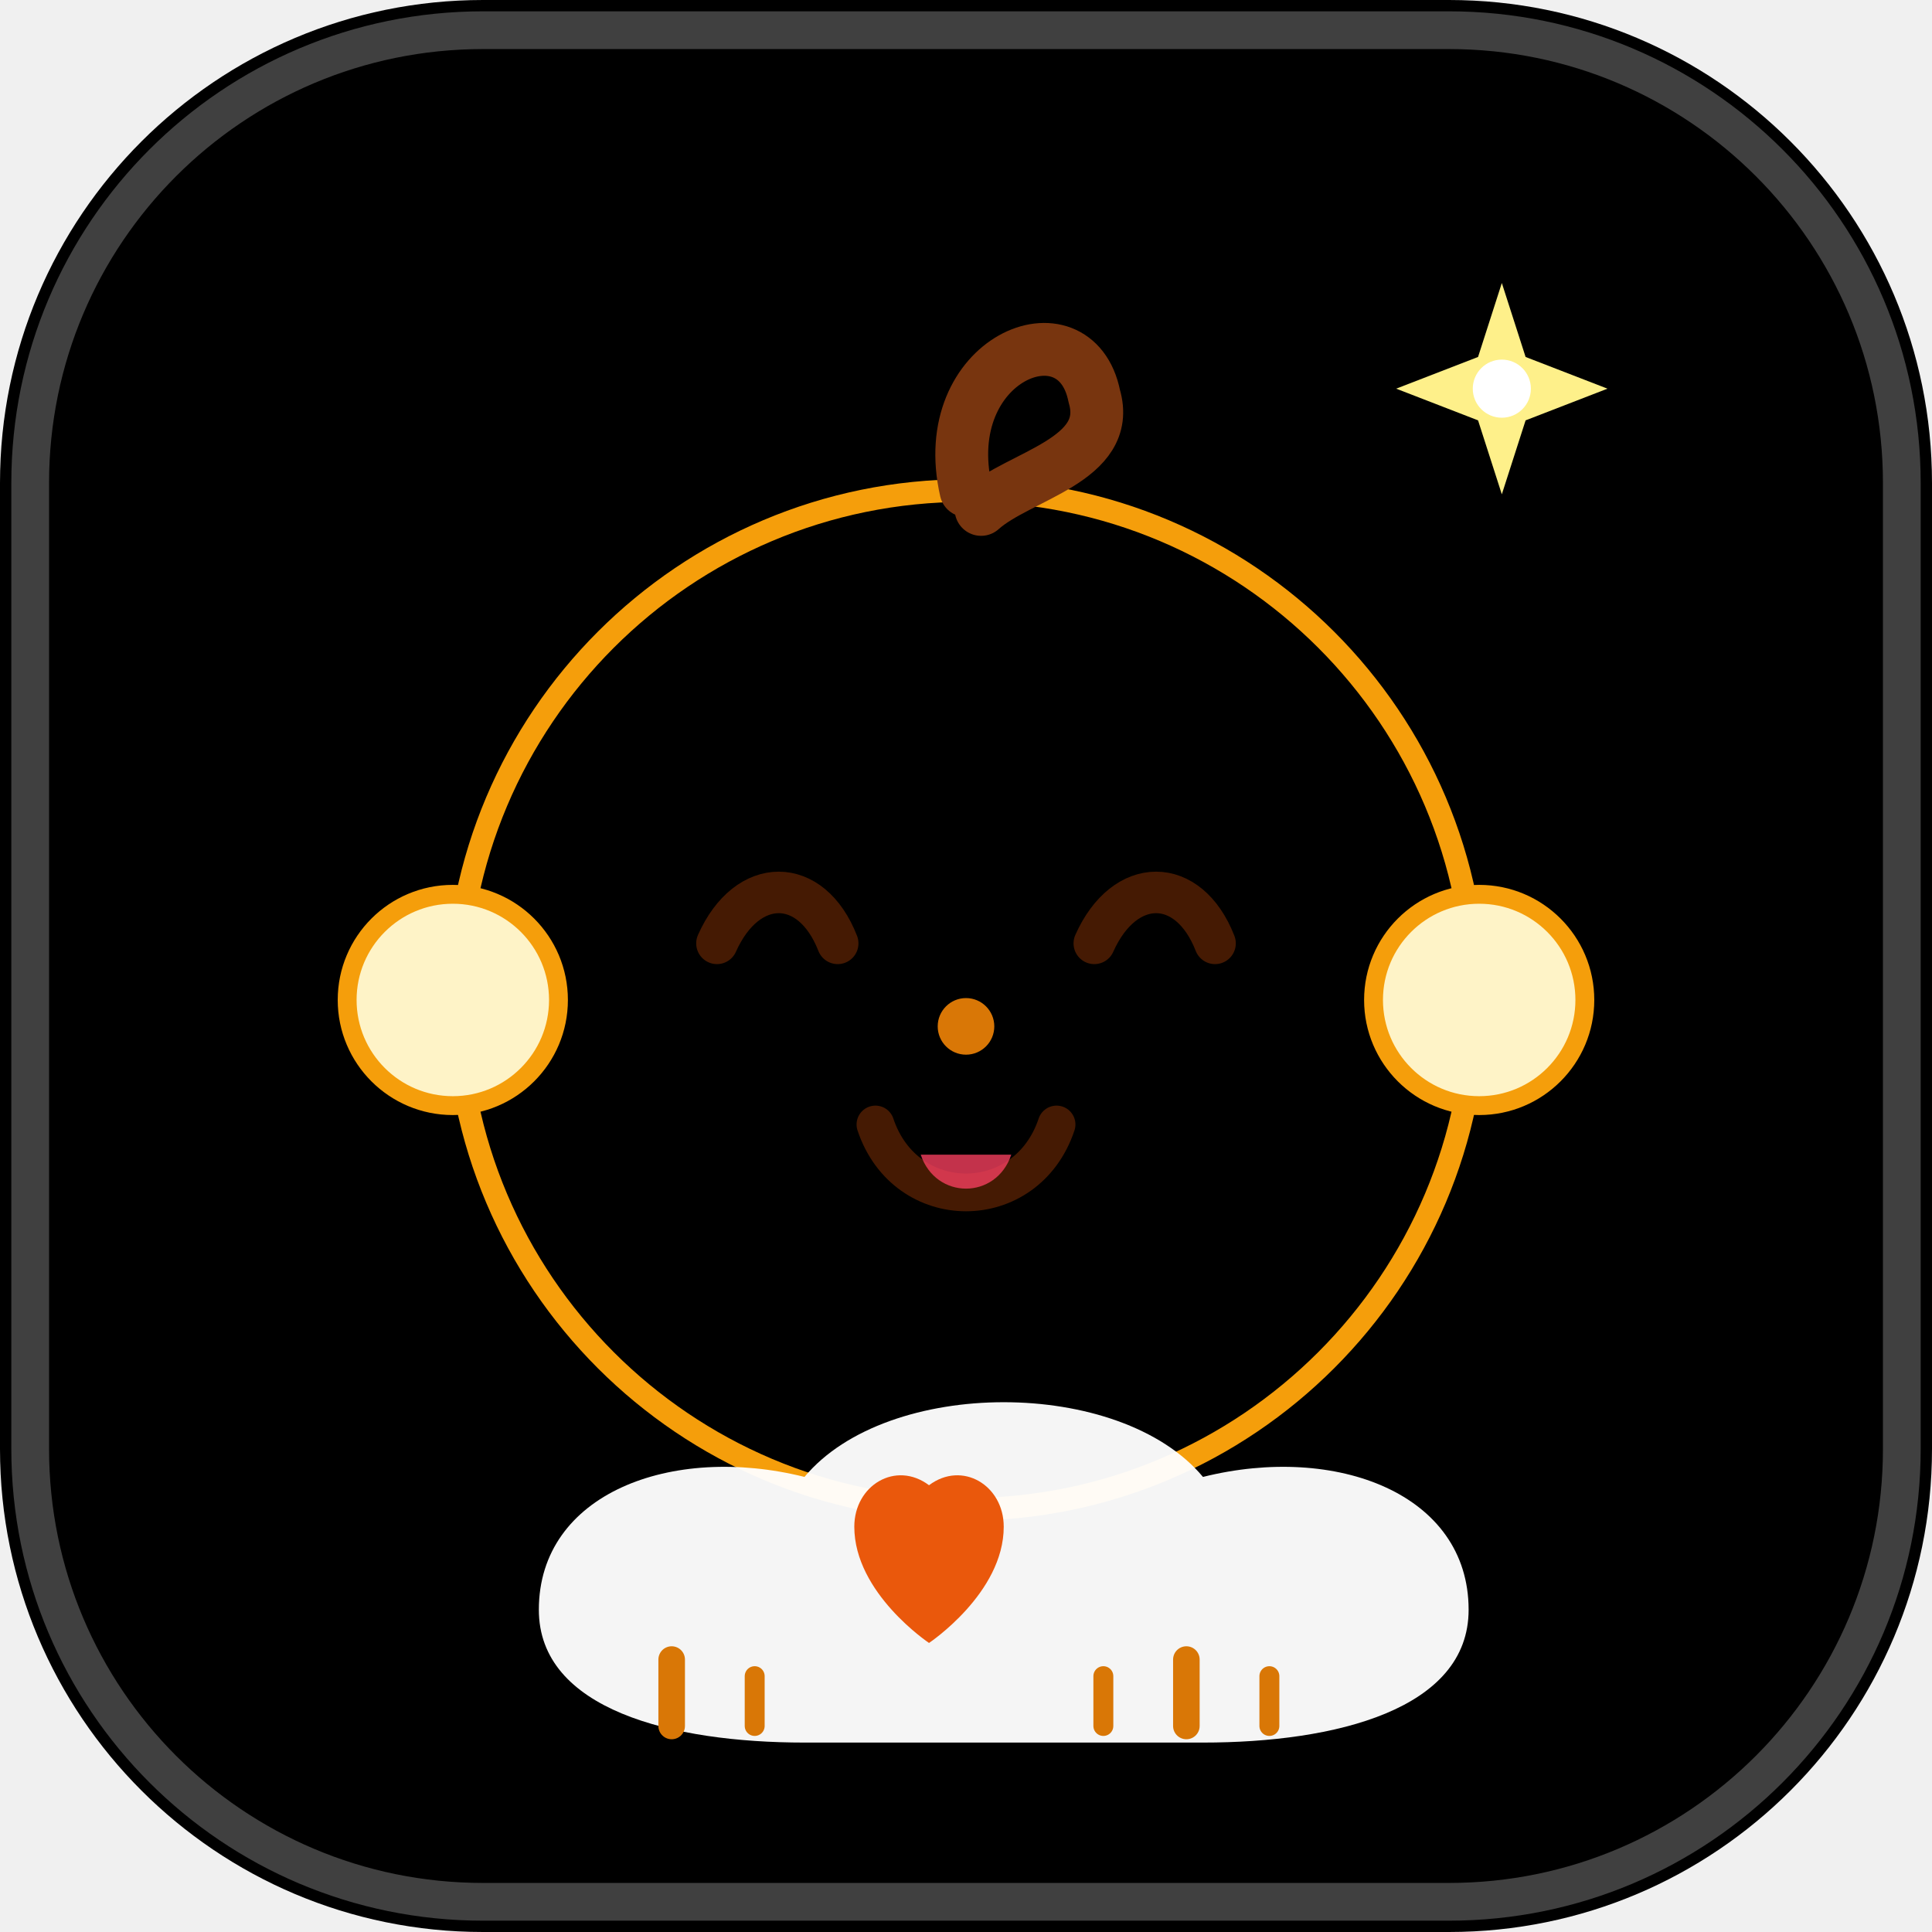
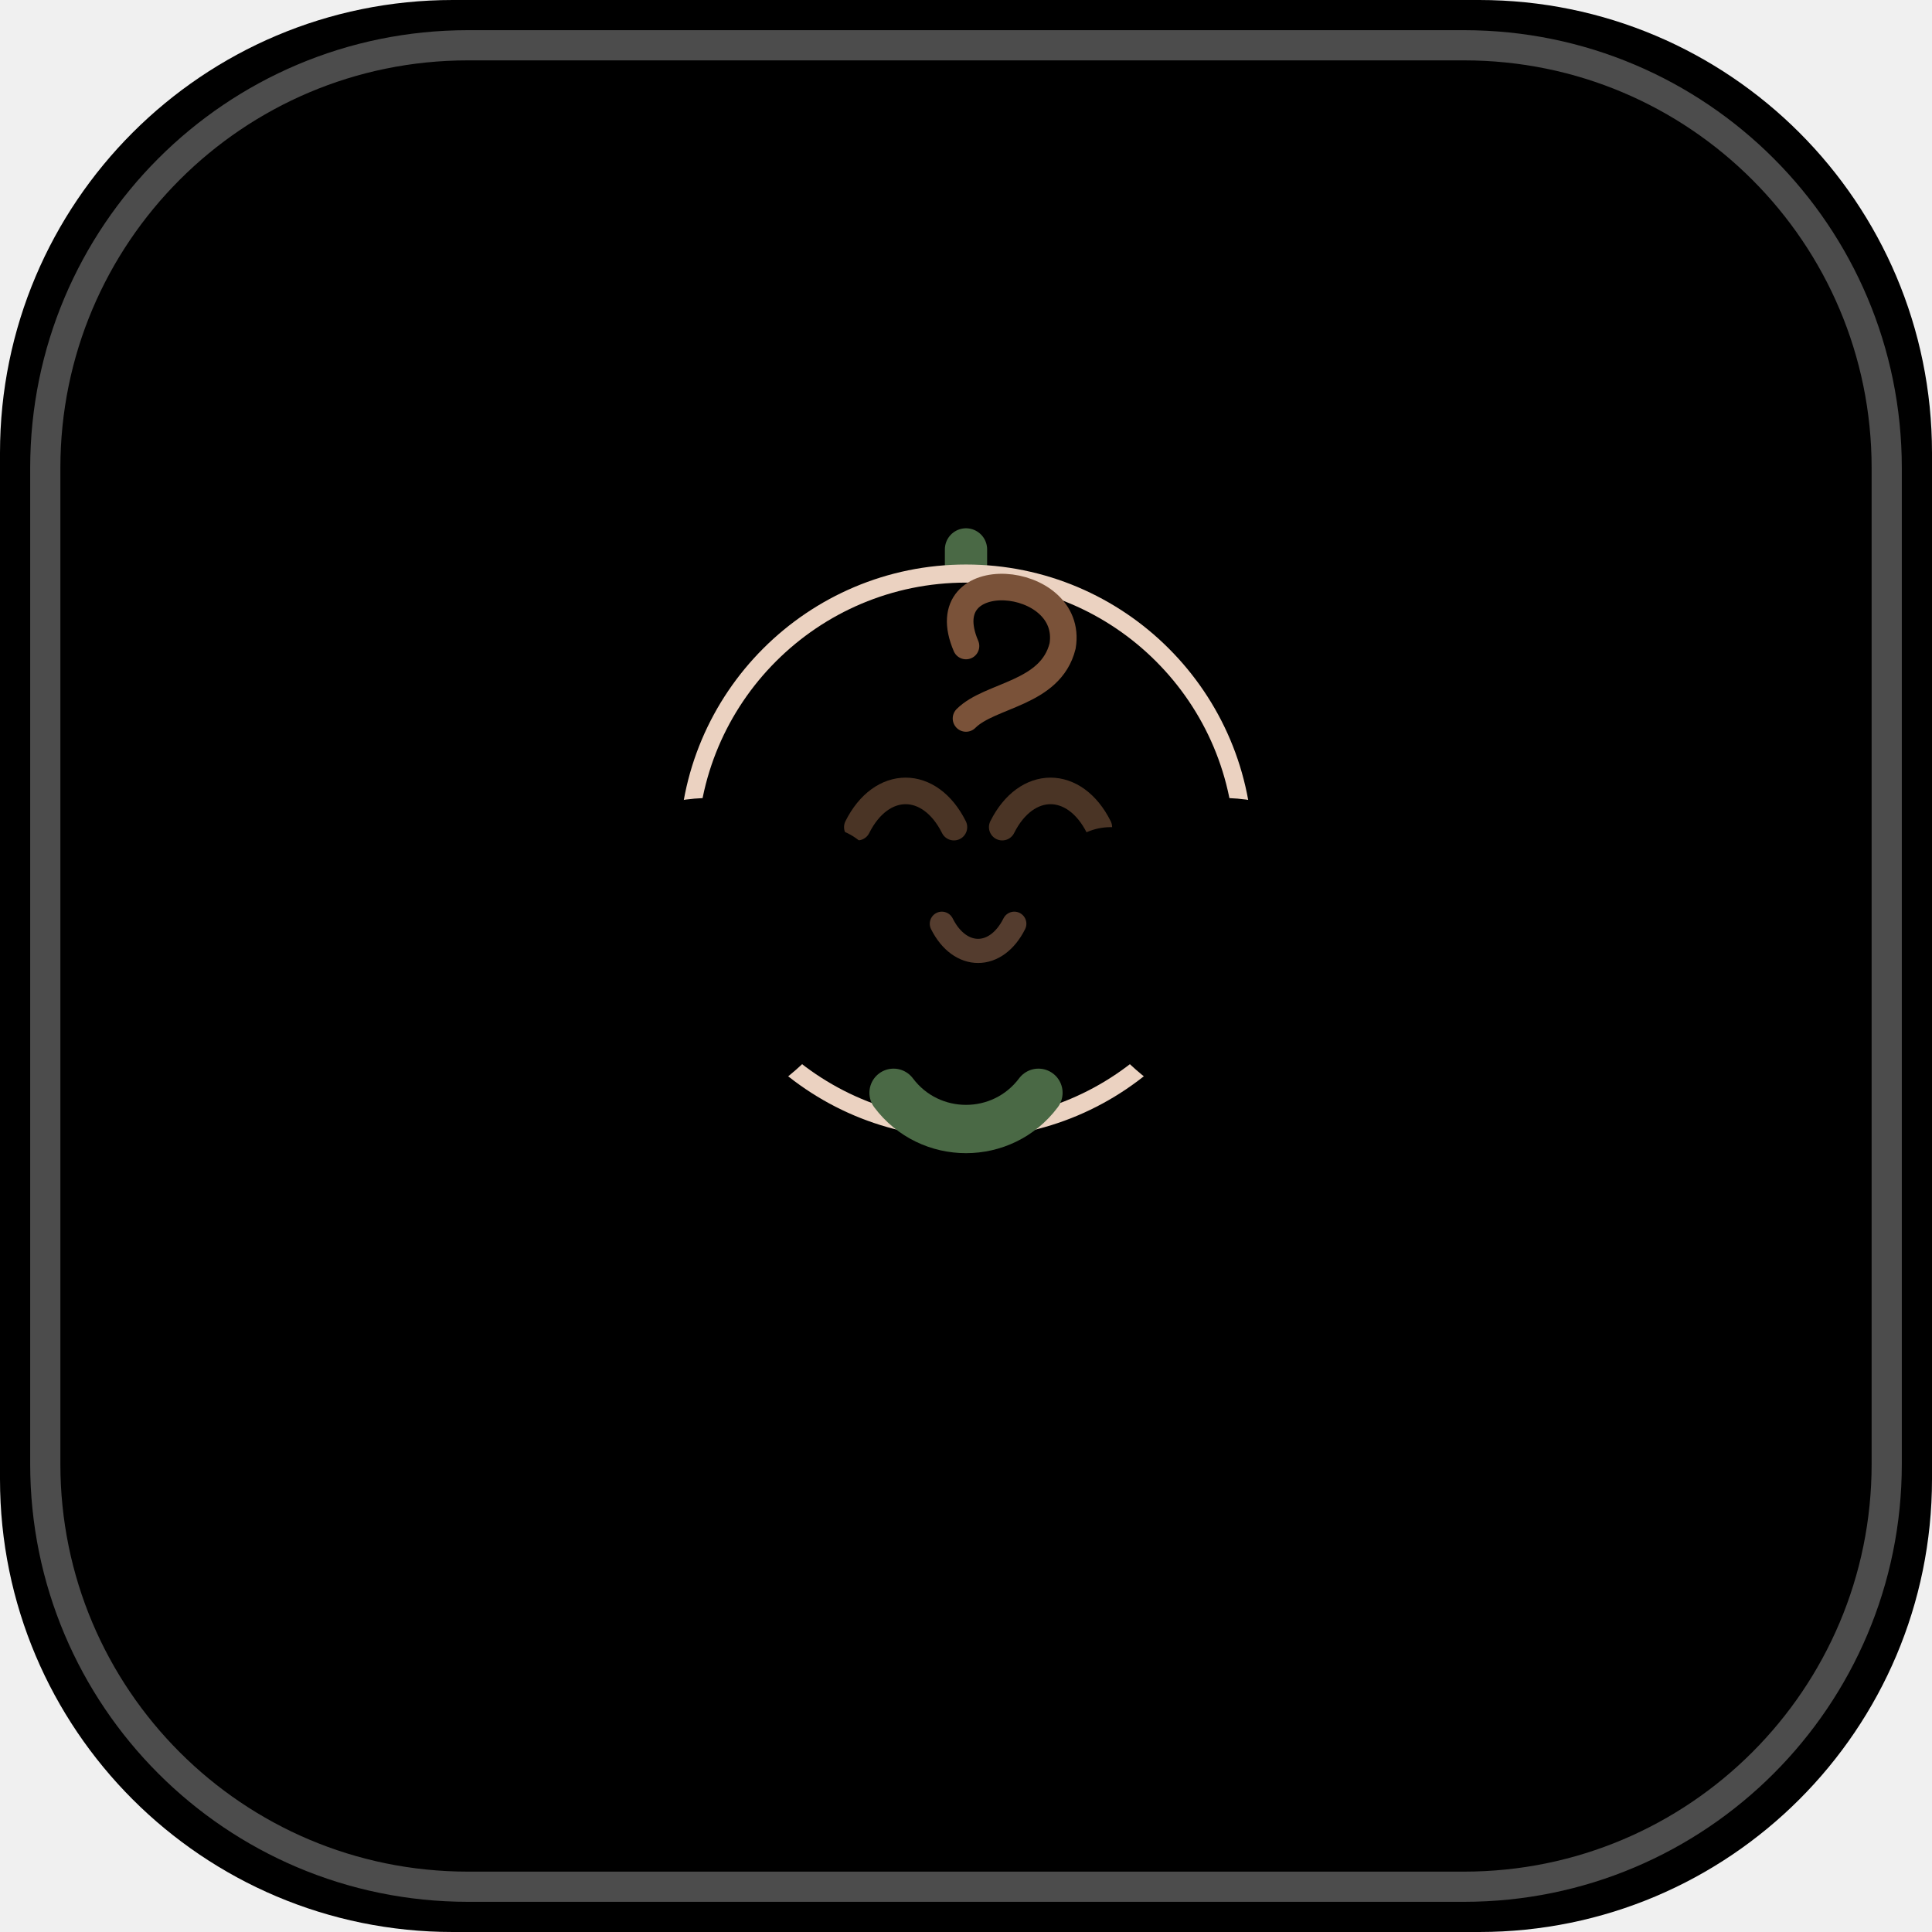
<svg xmlns="http://www.w3.org/2000/svg" viewBox="0 0 512 512" width="512" height="512">
  <defs>
-     <linearGradient id="logoBgGrad512" x1="0" y1="0" x2="512" y2="512" gradientUnits="userSpaceOnUse">
-       <stop offset="0%" stopColor="#ea580c" />
-       <stop offset="50%" stopColor="#f97316" />
-       <stop offset="100%" stopColor="#f59e0b" />
+     <linearGradient id="tbBgGrad" x1="0%" y1="0%" x2="100%" y2="100%">
+       <stop offset="0%" stopColor="#A8C1A2" />
+       <stop offset="50%" stopColor="#91A98B" />
+       <stop offset="100%" stopColor="#73936D" />
    </linearGradient>
-     <linearGradient id="babySkinGrad512" x1="256" y1="160" x2="256" y2="400" gradientUnits="userSpaceOnUse">
-       <stop offset="0%" stopColor="#fffbeb" />
-       <stop offset="100%" stopColor="#fef3c7" />
+     <radialGradient id="tbWarmGlow512" cx="50%" cy="50%" r="50%">
+       <stop offset="0%" stopColor="#FFF9F0" />
+       <stop offset="70%" stopColor="#FDE8D7" />
+       <stop offset="100%" stopColor="#F6CBB0" />
+     </radialGradient>
+     <linearGradient id="tbLeaf512Left" x1="0%" y1="0%" x2="100%" y2="100%">
+       <stop offset="0%" stopColor="#A8C1A2" />
+       <stop offset="100%" stopColor="#5D7C57" />
    </linearGradient>
-     <radialGradient id="cheekGlow512" cx="50%" cy="50%" r="50%">
-       <stop offset="0%" stopColor="#f43f5e" stopOpacity="0.5" />
-       <stop offset="100%" stopColor="#f43f5e" stopOpacity="0" />
+     <linearGradient id="tbLeaf512Right" x1="100%" y1="0%" x2="0%" y2="100%">
+       <stop offset="0%" stopColor="#8DA887" />
+       <stop offset="100%" stopColor="#4A6945" />
+     </linearGradient>
+     <linearGradient id="tbSprout512Top" x1="50%" y1="0%" x2="50%" y2="100%">
+       <stop offset="0%" stopColor="#8BA685" />
+       <stop offset="100%" stopColor="#5D7C57" />
+     </linearGradient>
+     <linearGradient id="tbSkin512" x1="50%" y1="20%" x2="50%" y2="80%">
+       <stop offset="0%" stopColor="#FFFDF7" />
+       <stop offset="100%" stopColor="#FBE9DB" />
+     </linearGradient>
+     <radialGradient id="tbCheek512" cx="50%" cy="50%" r="50%">
+       <stop offset="0%" stopColor="#F5A28E" stopOpacity="0.6" />
+       <stop offset="100%" stopColor="#F5A28E" stopOpacity="0" />
    </radialGradient>
  </defs>
-   <rect width="512" height="512" rx="128" fill="url(#logoBgGrad512)" />
-   <rect x="8" y="8" width="496" height="496" rx="120" stroke="#ffffff" stroke-opacity="0.25" stroke-width="10" fill="none" />
-   <g transform="translate(370, 75) scale(3.5)">
-     <path d="M8 0L9.8 5.6L16 8L9.8 10.4L8 16L6.2 10.4L0 8L6.2 5.6L8 0Z" fill="#fef08a" />
-     <circle cx="8" cy="8" r="2.2" fill="#ffffff" />
-   </g>
-   <circle cx="256" cy="265" r="135" fill="url(#babySkinGrad512)" stroke="#f59e0b" stroke-width="6" />
-   <path d="M256 130 C248 95, 285 80, 290 105 C295 122, 270 126, 260 135" stroke="#78350f" stroke-width="14" stroke-linecap="round" stroke-linejoin="round" fill="none" />
-   <circle cx="120" cy="265" r="28" fill="#fef3c7" stroke="#f59e0b" stroke-width="5" />
-   <circle cx="392" cy="265" r="28" fill="#fef3c7" stroke="#f59e0b" stroke-width="5" />
-   <path d="M190 250 C198 232, 215 232, 222 250" stroke="#451a03" stroke-width="11" stroke-linecap="round" fill="none" />
-   <path d="M290 250 C298 232, 315 232, 322 250" stroke="#451a03" stroke-width="11" stroke-linecap="round" fill="none" />
-   <circle cx="180" cy="285" r="26" fill="url(#cheekGlow512)" />
-   <circle cx="332" cy="285" r="26" fill="url(#cheekGlow512)" />
-   <circle cx="256" cy="272" r="7.5" fill="#d97706" />
-   <path d="M232 298 C240 322, 272 322, 280 298" stroke="#451a03" stroke-width="10" stroke-linecap="round" fill="none" />
-   <path d="M244 306 C248 318, 264 318, 268 306" fill="#f43f5e" fill-opacity="0.8" />
-   <g transform="translate(90, 365) scale(4.4)">
-     <path d="M12 14 C12 7, 20 4, 28 6 C33 0, 47 0, 52 6 C60 4, 68 7, 68 14 C68 20, 60 22, 52 22 L28 22 C20 22, 12 20, 12 14 Z" fill="#ffffff" fill-opacity="0.96" />
-     <path d="M40 9 C40 6.5, 37.5 5, 35.5 6.5 C33.5 5, 31 6.5, 31 9 C31 13, 35.5 16, 35.5 16 C35.5 16, 40 13, 40 9 Z" fill="#ea580c" />
-     <line x1="20" y1="17" x2="20" y2="21" stroke="#d97706" stroke-width="1.6" stroke-linecap="round" />
-     <line x1="25" y1="18" x2="25" y2="21" stroke="#d97706" stroke-width="1.2" stroke-linecap="round" />
-     <line x1="46" y1="18" x2="46" y2="21" stroke="#d97706" stroke-width="1.2" stroke-linecap="round" />
-     <line x1="51" y1="17" x2="51" y2="21" stroke="#d97706" stroke-width="1.6" stroke-linecap="round" />
-     <line x1="56" y1="18" x2="56" y2="21" stroke="#d97706" stroke-width="1.2" stroke-linecap="round" />
+   <rect width="512" height="512" rx="120" fill="url(#tbBgGrad)" />
+   <rect x="12" y="12" width="488" height="488" rx="112" stroke="#FFFFFF" stroke-opacity="0.3" stroke-width="8" fill="none" />
+   <g transform="translate(64, 40) scale(3.2)">
+     <circle cx="60" cy="62" r="44" fill="url(#tbWarmGlow512)" />
+     <path d="M58 35 C52 23, 34 16, 32 30 C30 42, 48 40, 58 35 Z" fill="url(#tbSprout512Top)" />
+     <path d="M62 35 C68 21, 88 16, 88 30 C88 42, 70 40, 62 35 Z" fill="url(#tbSprout512Top)" />
+     <path d="M60 33 L60 44" stroke="#4A6945" stroke-width="3.5" stroke-linecap="round" />
+     <circle cx="60" cy="58" r="23" fill="url(#tbSkin512)" stroke="#EBD2C1" stroke-width="1.5" />
+     <path d="M60 41 C57 34, 69 35, 68 41 C67 45, 62 45, 60 47" stroke="#7A5239" stroke-width="2.2" stroke-linecap="round" fill="none" />
+     <path d="M51 56 C53 52, 57 52, 59 56" stroke="#4A3425" stroke-width="2.2" stroke-linecap="round" fill="none" />
+     <path d="M63 56 C65 52, 69 52, 71 56" stroke="#4A3425" stroke-width="2.2" stroke-linecap="round" fill="none" />
+     <circle cx="48" cy="61" r="5" fill="url(#tbCheek512)" />
+     <circle cx="72" cy="61" r="5" fill="url(#tbCheek512)" />
+     <path d="M58 64 C59.5 67, 62.5 67, 64 64" stroke="#543C2E" stroke-width="2" stroke-linecap="round" fill="none" />
+     <path d="M24 76 C20 54, 42 46, 54 62 C50 78, 36 86, 24 76 Z" fill="url(#tbLeaf512Left)" />
+     <path d="M96 76 C100 54, 78 46, 66 62 C70 78, 84 86, 96 76 Z" fill="url(#tbLeaf512Right)" />
+     <path d="M54 78 C57 82, 63 82, 66 78" stroke="#4A6945" stroke-width="4" stroke-linecap="round" />
  </g>
</svg>
